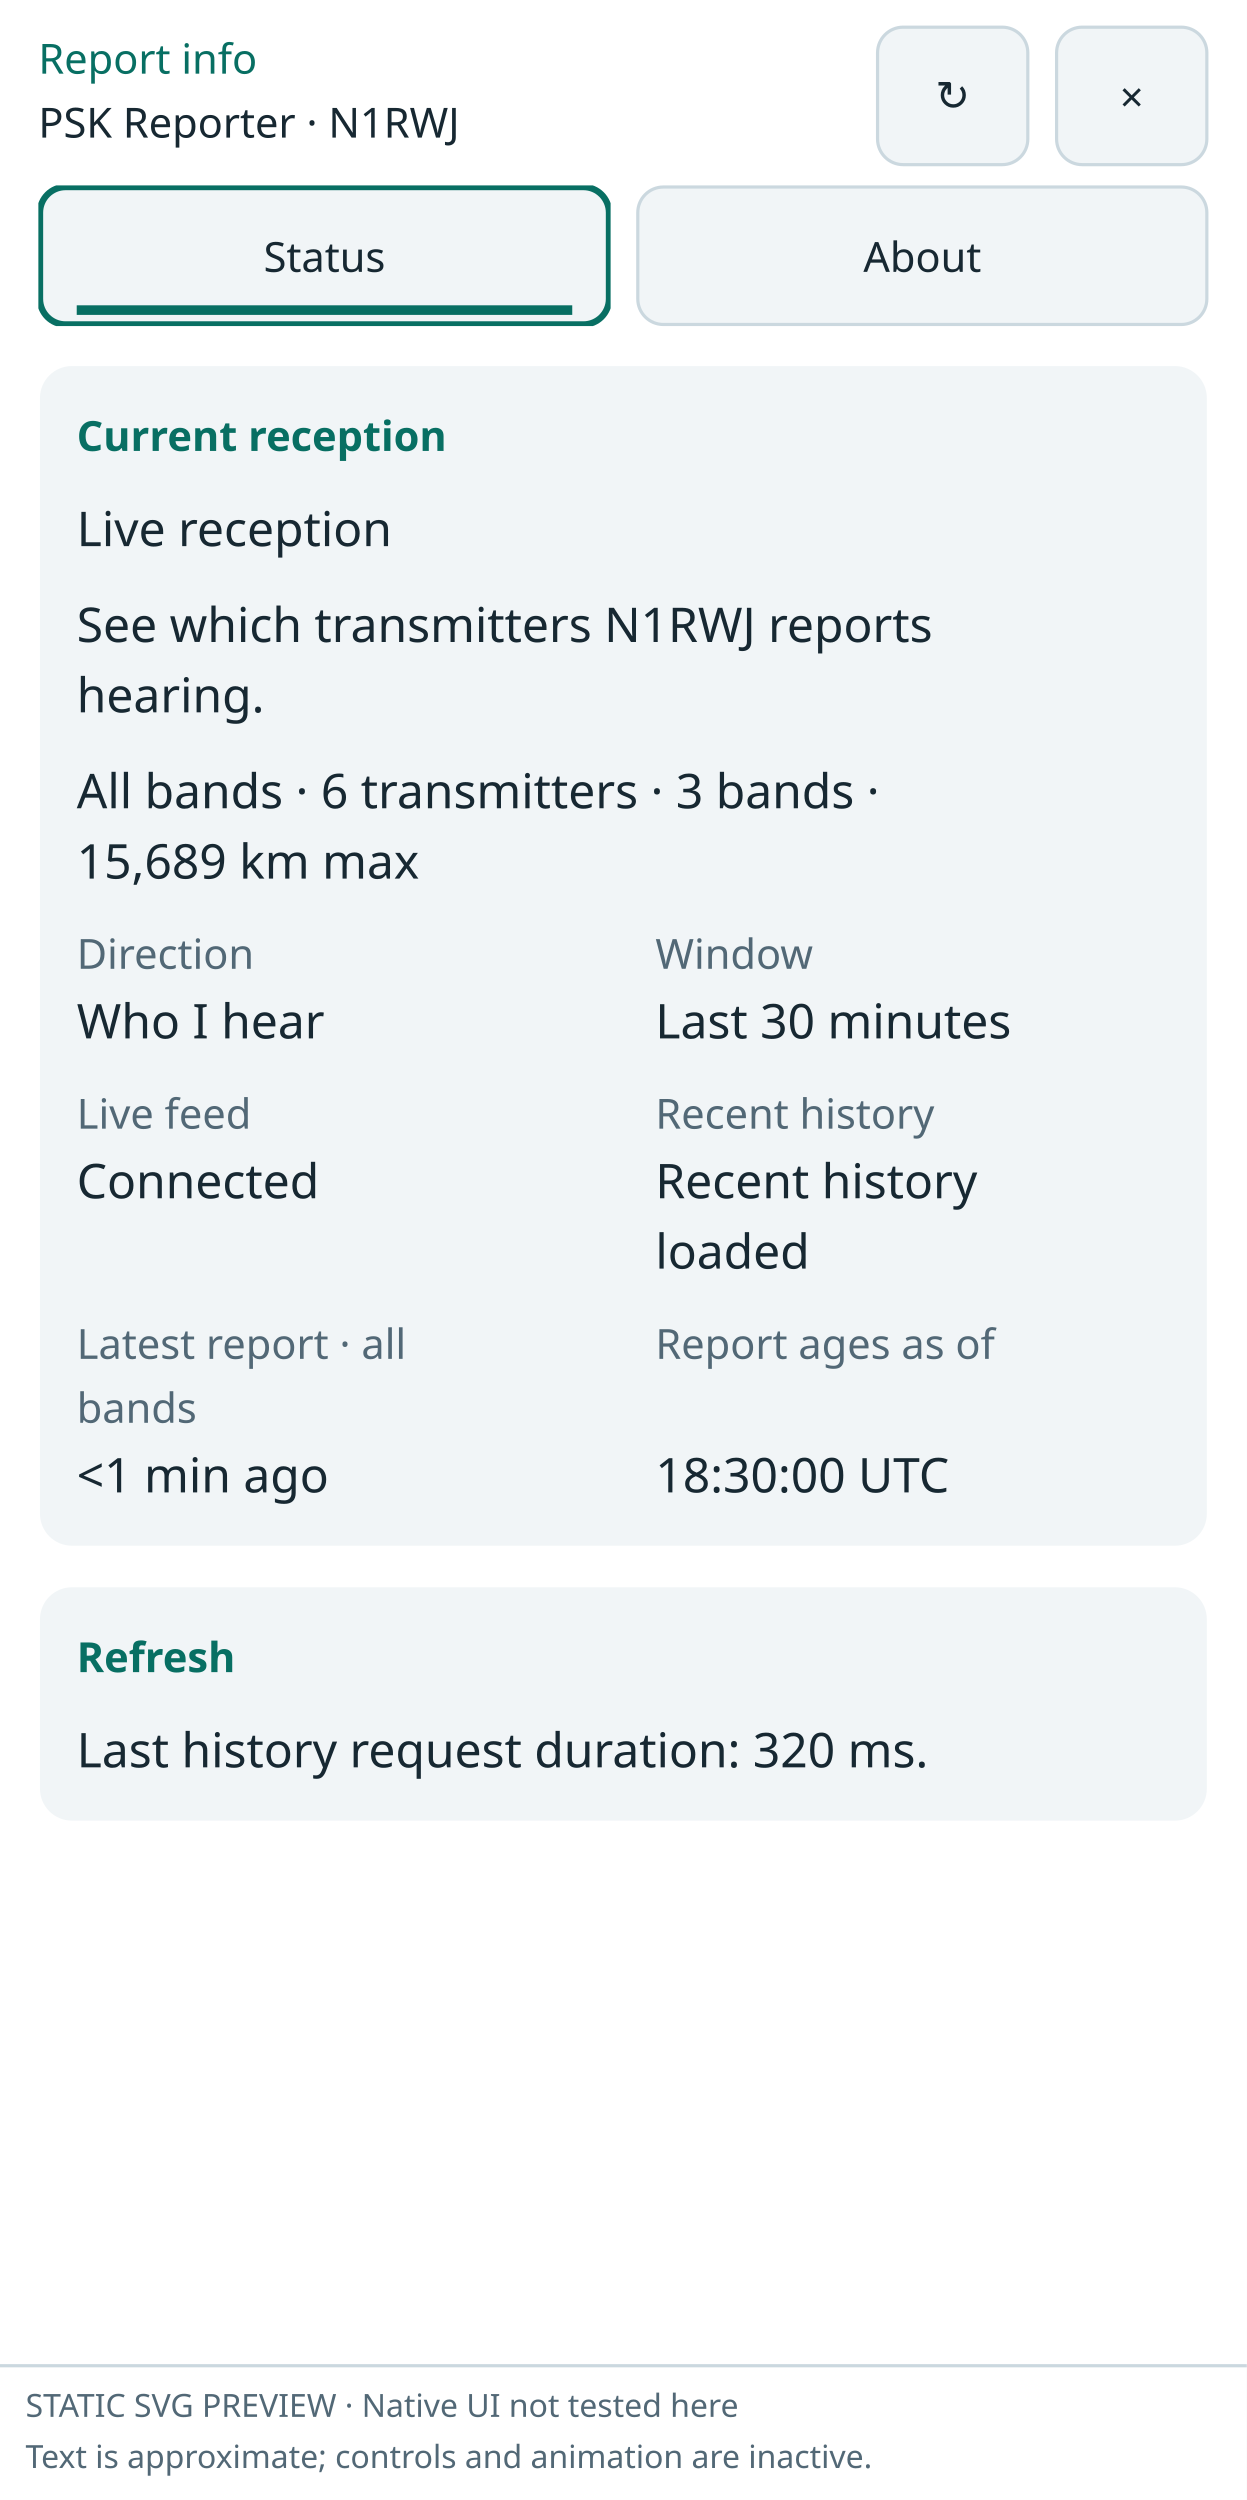
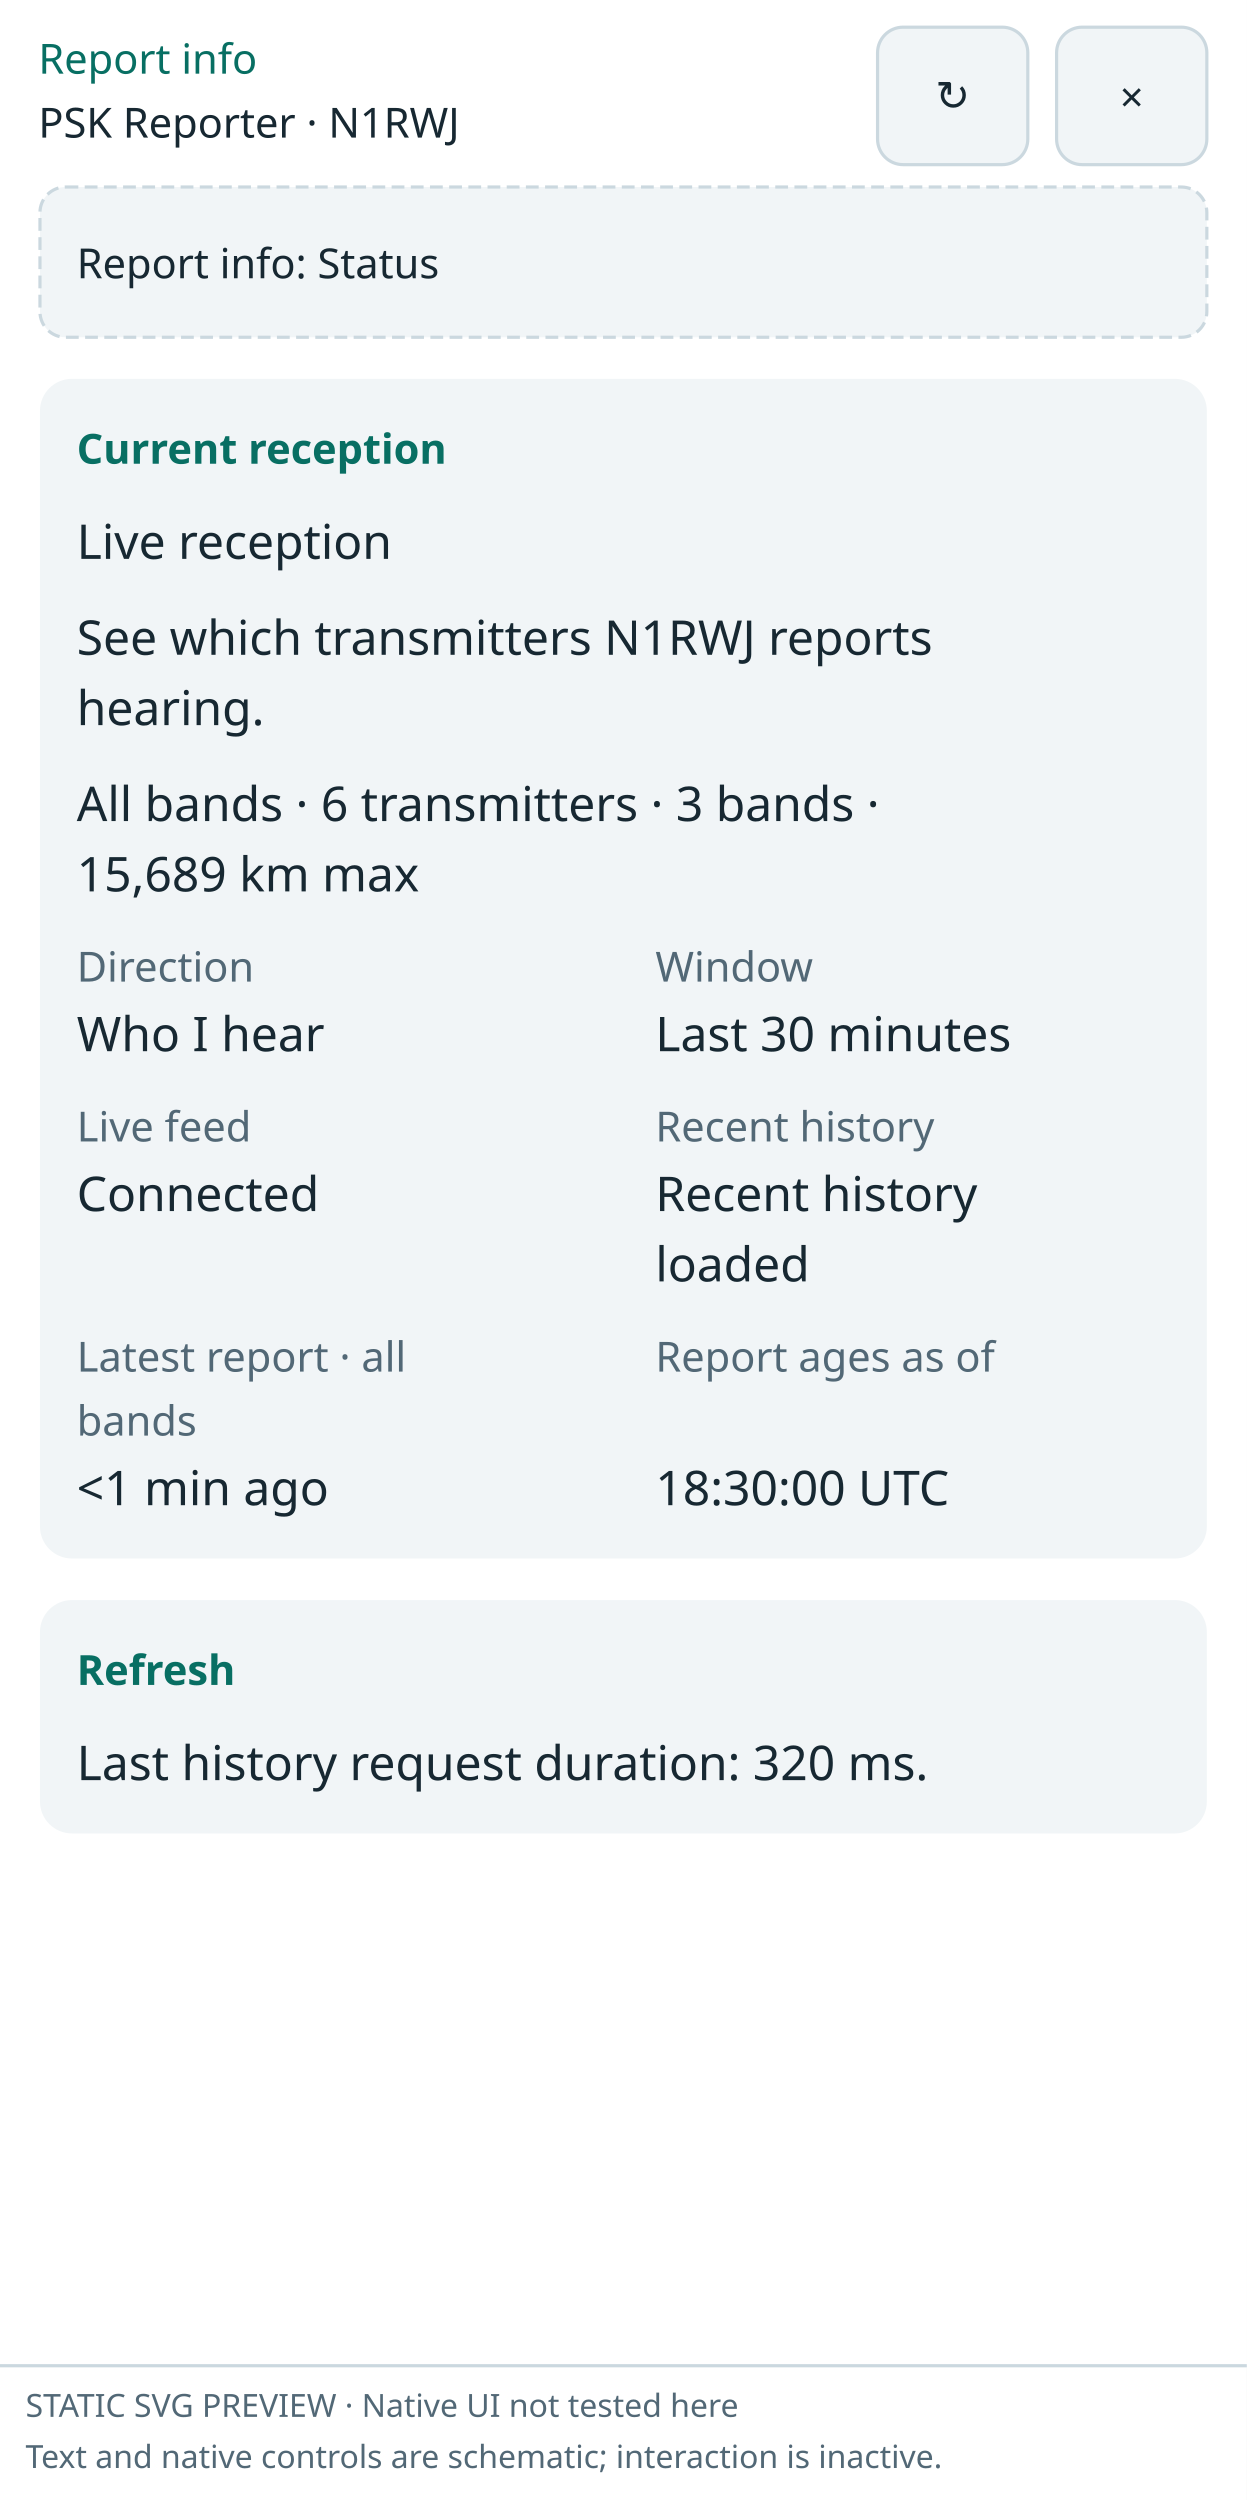
<svg xmlns="http://www.w3.org/2000/svg" width="390" height="782" viewBox="0 0 390 782" role="img" aria-label="PSK Reporter static scene preview, not native app acceptance">
  <rect width="100%" height="100%" fill="#ffffff" />
  <svg aria-hidden="true" width="390" height="740" viewBox="0 0 390 740">
    <g transform="translate(0 0) rotate(0 195 370)" opacity="1">
      <defs>
        <clipPath id="preview-layer-0-bounds">
          <rect width="390" height="740" />
        </clipPath>
      </defs>
      <g clip-path="url(#preview-layer-0-bounds)">
        <svg aria-hidden="true" width="390" height="740" viewBox="0 0 390 740" preserveAspectRatio="none">
          <rect width="390" height="740" fill="#ffffff" />
        </svg>
      </g>
    </g>
    <g transform="translate(12 8) rotate(0 127 10)" opacity="1">
      <defs>
        <clipPath id="preview-layer-1-bounds">
          <rect width="254" height="20" />
        </clipPath>
      </defs>
      <g clip-path="url(#preview-layer-1-bounds)">
        <text x="0" y="10" dominant-baseline="central" text-anchor="start" font-family="sans-serif" font-size="13" font-weight="400" letter-spacing="0" fill="#086f63">Report info</text>
      </g>
    </g>
    <g transform="translate(12 28) rotate(0 127 10)" opacity="1">
      <defs>
        <clipPath id="preview-layer-2-bounds">
          <rect width="254" height="20" />
        </clipPath>
      </defs>
      <g clip-path="url(#preview-layer-2-bounds)">
        <text x="0" y="10" dominant-baseline="central" text-anchor="start" font-family="sans-serif" font-size="13" font-weight="400" letter-spacing="0" fill="#172832">PSK Reporter · N1RWJ</text>
      </g>
    </g>
    <g transform="translate(274 8) rotate(0 24 22)" opacity="1">
      <defs>
        <clipPath id="preview-layer-3-bounds">
          <rect width="48" height="44" />
        </clipPath>
      </defs>
      <g clip-path="url(#preview-layer-3-bounds)">
        <svg aria-hidden="true" width="48" height="44" viewBox="0 0 48 44" preserveAspectRatio="none">
          <rect x=".5" y=".5" width="47" height="43" rx="8" fill="#f1f5f7" stroke="#cbd8df" stroke-width="1" />
        </svg>
      </g>
    </g>
    <g transform="translate(282 20) rotate(0 16 10)" opacity="1">
      <defs>
        <clipPath id="preview-layer-4-bounds">
          <rect width="32" height="20" />
        </clipPath>
      </defs>
      <g clip-path="url(#preview-layer-4-bounds)">
        <text x="16" y="10" dominant-baseline="central" text-anchor="middle" font-family="sans-serif" font-size="13" font-weight="400" letter-spacing="0" fill="#172832">↻</text>
      </g>
    </g>
    <g transform="translate(330 8) rotate(0 24 22)" opacity="1">
      <defs>
        <clipPath id="preview-layer-5-bounds">
          <rect width="48" height="44" />
        </clipPath>
      </defs>
      <g clip-path="url(#preview-layer-5-bounds)">
        <svg aria-hidden="true" width="48" height="44" viewBox="0 0 48 44" preserveAspectRatio="none">
          <rect x=".5" y=".5" width="47" height="43" rx="8" fill="#f1f5f7" stroke="#cbd8df" stroke-width="1" />
        </svg>
      </g>
    </g>
    <g transform="translate(338 20) rotate(0 16 10)" opacity="1">
      <defs>
        <clipPath id="preview-layer-6-bounds">
          <rect width="32" height="20" />
        </clipPath>
      </defs>
      <g clip-path="url(#preview-layer-6-bounds)">
        <text x="16" y="10" dominant-baseline="central" text-anchor="middle" font-family="sans-serif" font-size="13" font-weight="400" letter-spacing="0" fill="#172832">×</text>
      </g>
    </g>
-     <g transform="translate(12 58) rotate(0 89.5 22)" opacity="1">
+     <g transform="translate(12 118) rotate(0 183 185)" opacity="1">
      <defs>
        <clipPath id="preview-layer-7-bounds">
-           <rect width="179" height="44" />
+           <rect width="366" height="370" />
        </clipPath>
      </defs>
      <g clip-path="url(#preview-layer-7-bounds)">
-         <svg aria-hidden="true" width="179" height="44" viewBox="0 0 179 44" preserveAspectRatio="none">
-           <rect x=".5" y=".5" width="178" height="43" rx="8" fill="#f1f5f7" stroke="#086f63" stroke-width="2" />
-           <path d="M12 39H167" stroke="#086f63" stroke-width="3" />
-         </svg>
-       </g>
-     </g>
-     <g transform="translate(20 70) rotate(0 81.5 10)" opacity="1">
-       <defs>
-         <clipPath id="preview-layer-8-bounds">
-           <rect width="163" height="20" />
-         </clipPath>
-       </defs>
-       <g clip-path="url(#preview-layer-8-bounds)">
-         <text x="81.5" y="10" dominant-baseline="central" text-anchor="middle" font-family="sans-serif" font-size="13" font-weight="400" letter-spacing="0" fill="#172832">Status</text>
-       </g>
-     </g>
-     <g transform="translate(199 58) rotate(0 89.5 22)" opacity="1">
-       <defs>
-         <clipPath id="preview-layer-9-bounds">
-           <rect width="179" height="44" />
-         </clipPath>
-       </defs>
-       <g clip-path="url(#preview-layer-9-bounds)">
-         <svg aria-hidden="true" width="179" height="44" viewBox="0 0 179 44" preserveAspectRatio="none">
-           <rect x=".5" y=".5" width="178" height="43" rx="8" fill="#f1f5f7" stroke="#cbd8df" stroke-width="1" />
-         </svg>
-       </g>
-     </g>
-     <g transform="translate(207 70) rotate(0 81.5 10)" opacity="1">
-       <defs>
-         <clipPath id="preview-layer-10-bounds">
-           <rect width="163" height="20" />
-         </clipPath>
-       </defs>
-       <g clip-path="url(#preview-layer-10-bounds)">
-         <text x="81.5" y="10" dominant-baseline="central" text-anchor="middle" font-family="sans-serif" font-size="13" font-weight="400" letter-spacing="0" fill="#172832">About</text>
-       </g>
-     </g>
-     <g transform="translate(12 114) rotate(0 183 185)" opacity="1">
-       <defs>
-         <clipPath id="preview-layer-11-bounds">
-           <rect width="366" height="370" />
-         </clipPath>
-       </defs>
-       <g clip-path="url(#preview-layer-11-bounds)">
        <svg aria-hidden="true" width="366" height="370" viewBox="0 0 366 370" preserveAspectRatio="none">
          <rect x=".5" y=".5" width="365" height="369" rx="10" fill="#f1f5f7" />
        </svg>
      </g>
    </g>
-     <g transform="translate(24 126) rotate(0 171 10)" opacity="1">
+     <g transform="translate(24 130) rotate(0 171 10)" opacity="1">
+       <defs>
+         <clipPath id="preview-layer-8-bounds">
+           <rect width="342" height="20" />
+         </clipPath>
+       </defs>
+       <g clip-path="url(#preview-layer-8-bounds)">
+         <text x="0" y="10" dominant-baseline="central" text-anchor="start" font-family="sans-serif" font-size="13" font-weight="600" letter-spacing="0" fill="#086f63">Current reception</text>
+       </g>
+     </g>
+     <g transform="translate(24 158) rotate(0 171 11)" opacity="1">
+       <defs>
+         <clipPath id="preview-layer-9-bounds">
+           <rect width="342" height="22" />
+         </clipPath>
+       </defs>
+       <g clip-path="url(#preview-layer-9-bounds)">
+         <text x="0" y="11" dominant-baseline="central" text-anchor="start" font-family="sans-serif" font-size="15" font-weight="400" letter-spacing="0" fill="#172832">Live reception</text>
+       </g>
+     </g>
+     <g transform="translate(24 188) rotate(0 171 11)" opacity="1">
+       <defs>
+         <clipPath id="preview-layer-10-bounds">
+           <rect width="342" height="22" />
+         </clipPath>
+       </defs>
+       <g clip-path="url(#preview-layer-10-bounds)">
+         <text x="0" y="11" dominant-baseline="central" text-anchor="start" font-family="sans-serif" font-size="15" font-weight="400" letter-spacing="0" fill="#172832">See which transmitters N1RWJ reports</text>
+       </g>
+     </g>
+     <g transform="translate(24 210) rotate(0 171 11)" opacity="1">
+       <defs>
+         <clipPath id="preview-layer-11-bounds">
+           <rect width="342" height="22" />
+         </clipPath>
+       </defs>
+       <g clip-path="url(#preview-layer-11-bounds)">
+         <text x="0" y="11" dominant-baseline="central" text-anchor="start" font-family="sans-serif" font-size="15" font-weight="400" letter-spacing="0" fill="#172832">hearing.</text>
+       </g>
+     </g>
+     <g transform="translate(24 240) rotate(0 171 11)" opacity="1">
      <defs>
        <clipPath id="preview-layer-12-bounds">
-           <rect width="342" height="20" />
+           <rect width="342" height="22" />
        </clipPath>
      </defs>
      <g clip-path="url(#preview-layer-12-bounds)">
-         <text x="0" y="10" dominant-baseline="central" text-anchor="start" font-family="sans-serif" font-size="13" font-weight="600" letter-spacing="0" fill="#086f63">Current reception</text>
-       </g>
-     </g>
-     <g transform="translate(24 154) rotate(0 171 11)" opacity="1">
+         <text x="0" y="11" dominant-baseline="central" text-anchor="start" font-family="sans-serif" font-size="15" font-weight="400" letter-spacing="0" fill="#172832">All bands · 6 transmitters · 3 bands ·</text>
+       </g>
+     </g>
+     <g transform="translate(24 262) rotate(0 171 11)" opacity="1">
      <defs>
        <clipPath id="preview-layer-13-bounds">
          <rect width="342" height="22" />
        </clipPath>
      </defs>
      <g clip-path="url(#preview-layer-13-bounds)">
-         <text x="0" y="11" dominant-baseline="central" text-anchor="start" font-family="sans-serif" font-size="15" font-weight="400" letter-spacing="0" fill="#172832">Live reception</text>
-       </g>
-     </g>
-     <g transform="translate(24 184) rotate(0 171 11)" opacity="1">
+         <text x="0" y="11" dominant-baseline="central" text-anchor="start" font-family="sans-serif" font-size="15" font-weight="400" letter-spacing="0" fill="#172832">15,689 km max</text>
+       </g>
+     </g>
+     <g transform="translate(24 292) rotate(0 80.5 10)" opacity="1">
      <defs>
        <clipPath id="preview-layer-14-bounds">
-           <rect width="342" height="22" />
+           <rect width="161" height="20" />
        </clipPath>
      </defs>
      <g clip-path="url(#preview-layer-14-bounds)">
-         <text x="0" y="11" dominant-baseline="central" text-anchor="start" font-family="sans-serif" font-size="15" font-weight="400" letter-spacing="0" fill="#172832">See which transmitters N1RWJ reports</text>
-       </g>
-     </g>
-     <g transform="translate(24 206) rotate(0 171 11)" opacity="1">
+         <text x="0" y="10" dominant-baseline="central" text-anchor="start" font-family="sans-serif" font-size="13" font-weight="400" letter-spacing="0" fill="#526876">Direction</text>
+       </g>
+     </g>
+     <g transform="translate(24 312) rotate(0 80.5 11)" opacity="1">
      <defs>
        <clipPath id="preview-layer-15-bounds">
-           <rect width="342" height="22" />
+           <rect width="161" height="22" />
        </clipPath>
      </defs>
      <g clip-path="url(#preview-layer-15-bounds)">
-         <text x="0" y="11" dominant-baseline="central" text-anchor="start" font-family="sans-serif" font-size="15" font-weight="400" letter-spacing="0" fill="#172832">hearing.</text>
-       </g>
-     </g>
-     <g transform="translate(24 236) rotate(0 171 11)" opacity="1">
+         <text x="0" y="11" dominant-baseline="central" text-anchor="start" font-family="sans-serif" font-size="15" font-weight="400" letter-spacing="0" fill="#172832">Who I hear</text>
+       </g>
+     </g>
+     <g transform="translate(205 292) rotate(0 80.5 10)" opacity="1">
      <defs>
        <clipPath id="preview-layer-16-bounds">
-           <rect width="342" height="22" />
+           <rect width="161" height="20" />
        </clipPath>
      </defs>
      <g clip-path="url(#preview-layer-16-bounds)">
-         <text x="0" y="11" dominant-baseline="central" text-anchor="start" font-family="sans-serif" font-size="15" font-weight="400" letter-spacing="0" fill="#172832">All bands · 6 transmitters · 3 bands ·</text>
-       </g>
-     </g>
-     <g transform="translate(24 258) rotate(0 171 11)" opacity="1">
+         <text x="0" y="10" dominant-baseline="central" text-anchor="start" font-family="sans-serif" font-size="13" font-weight="400" letter-spacing="0" fill="#526876">Window</text>
+       </g>
+     </g>
+     <g transform="translate(205 312) rotate(0 80.5 11)" opacity="1">
      <defs>
        <clipPath id="preview-layer-17-bounds">
-           <rect width="342" height="22" />
+           <rect width="161" height="22" />
        </clipPath>
      </defs>
      <g clip-path="url(#preview-layer-17-bounds)">
-         <text x="0" y="11" dominant-baseline="central" text-anchor="start" font-family="sans-serif" font-size="15" font-weight="400" letter-spacing="0" fill="#172832">15,689 km max</text>
-       </g>
-     </g>
-     <g transform="translate(24 288) rotate(0 80.5 10)" opacity="1">
+         <text x="0" y="11" dominant-baseline="central" text-anchor="start" font-family="sans-serif" font-size="15" font-weight="400" letter-spacing="0" fill="#172832">Last 30 minutes</text>
+       </g>
+     </g>
+     <g transform="translate(24 342) rotate(0 80.5 10)" opacity="1">
      <defs>
        <clipPath id="preview-layer-18-bounds">
          <rect width="161" height="20" />
        </clipPath>
      </defs>
      <g clip-path="url(#preview-layer-18-bounds)">
-         <text x="0" y="10" dominant-baseline="central" text-anchor="start" font-family="sans-serif" font-size="13" font-weight="400" letter-spacing="0" fill="#526876">Direction</text>
-       </g>
-     </g>
-     <g transform="translate(24 308) rotate(0 80.5 11)" opacity="1">
+         <text x="0" y="10" dominant-baseline="central" text-anchor="start" font-family="sans-serif" font-size="13" font-weight="400" letter-spacing="0" fill="#526876">Live feed</text>
+       </g>
+     </g>
+     <g transform="translate(24 362) rotate(0 80.5 11)" opacity="1">
      <defs>
        <clipPath id="preview-layer-19-bounds">
          <rect width="161" height="22" />
        </clipPath>
      </defs>
      <g clip-path="url(#preview-layer-19-bounds)">
-         <text x="0" y="11" dominant-baseline="central" text-anchor="start" font-family="sans-serif" font-size="15" font-weight="400" letter-spacing="0" fill="#172832">Who I hear</text>
-       </g>
-     </g>
-     <g transform="translate(205 288) rotate(0 80.5 10)" opacity="1">
+         <text x="0" y="11" dominant-baseline="central" text-anchor="start" font-family="sans-serif" font-size="15" font-weight="400" letter-spacing="0" fill="#172832">Connected</text>
+       </g>
+     </g>
+     <g transform="translate(205 342) rotate(0 80.5 10)" opacity="1">
      <defs>
        <clipPath id="preview-layer-20-bounds">
          <rect width="161" height="20" />
        </clipPath>
      </defs>
      <g clip-path="url(#preview-layer-20-bounds)">
-         <text x="0" y="10" dominant-baseline="central" text-anchor="start" font-family="sans-serif" font-size="13" font-weight="400" letter-spacing="0" fill="#526876">Window</text>
-       </g>
-     </g>
-     <g transform="translate(205 308) rotate(0 80.5 11)" opacity="1">
+         <text x="0" y="10" dominant-baseline="central" text-anchor="start" font-family="sans-serif" font-size="13" font-weight="400" letter-spacing="0" fill="#526876">Recent history</text>
+       </g>
+     </g>
+     <g transform="translate(205 362) rotate(0 80.5 11)" opacity="1">
      <defs>
        <clipPath id="preview-layer-21-bounds">
          <rect width="161" height="22" />
        </clipPath>
      </defs>
      <g clip-path="url(#preview-layer-21-bounds)">
-         <text x="0" y="11" dominant-baseline="central" text-anchor="start" font-family="sans-serif" font-size="15" font-weight="400" letter-spacing="0" fill="#172832">Last 30 minutes</text>
-       </g>
-     </g>
-     <g transform="translate(24 338) rotate(0 80.5 10)" opacity="1">
+         <text x="0" y="11" dominant-baseline="central" text-anchor="start" font-family="sans-serif" font-size="15" font-weight="400" letter-spacing="0" fill="#172832">Recent history</text>
+       </g>
+     </g>
+     <g transform="translate(205 384) rotate(0 80.5 11)" opacity="1">
      <defs>
        <clipPath id="preview-layer-22-bounds">
-           <rect width="161" height="20" />
+           <rect width="161" height="22" />
        </clipPath>
      </defs>
      <g clip-path="url(#preview-layer-22-bounds)">
-         <text x="0" y="10" dominant-baseline="central" text-anchor="start" font-family="sans-serif" font-size="13" font-weight="400" letter-spacing="0" fill="#526876">Live feed</text>
-       </g>
-     </g>
-     <g transform="translate(24 358) rotate(0 80.5 11)" opacity="1">
+         <text x="0" y="11" dominant-baseline="central" text-anchor="start" font-family="sans-serif" font-size="15" font-weight="400" letter-spacing="0" fill="#172832">loaded</text>
+       </g>
+     </g>
+     <g transform="translate(24 414) rotate(0 80.5 10)" opacity="1">
      <defs>
        <clipPath id="preview-layer-23-bounds">
-           <rect width="161" height="22" />
+           <rect width="161" height="20" />
        </clipPath>
      </defs>
      <g clip-path="url(#preview-layer-23-bounds)">
-         <text x="0" y="11" dominant-baseline="central" text-anchor="start" font-family="sans-serif" font-size="15" font-weight="400" letter-spacing="0" fill="#172832">Connected</text>
-       </g>
-     </g>
-     <g transform="translate(205 338) rotate(0 80.5 10)" opacity="1">
+         <text x="0" y="10" dominant-baseline="central" text-anchor="start" font-family="sans-serif" font-size="13" font-weight="400" letter-spacing="0" fill="#526876">Latest report · all</text>
+       </g>
+     </g>
+     <g transform="translate(24 434) rotate(0 80.5 10)" opacity="1">
      <defs>
        <clipPath id="preview-layer-24-bounds">
          <rect width="161" height="20" />
        </clipPath>
      </defs>
      <g clip-path="url(#preview-layer-24-bounds)">
-         <text x="0" y="10" dominant-baseline="central" text-anchor="start" font-family="sans-serif" font-size="13" font-weight="400" letter-spacing="0" fill="#526876">Recent history</text>
-       </g>
-     </g>
-     <g transform="translate(205 358) rotate(0 80.5 11)" opacity="1">
+         <text x="0" y="10" dominant-baseline="central" text-anchor="start" font-family="sans-serif" font-size="13" font-weight="400" letter-spacing="0" fill="#526876">bands</text>
+       </g>
+     </g>
+     <g transform="translate(24 454) rotate(0 80.5 11)" opacity="1">
      <defs>
        <clipPath id="preview-layer-25-bounds">
          <rect width="161" height="22" />
        </clipPath>
      </defs>
      <g clip-path="url(#preview-layer-25-bounds)">
-         <text x="0" y="11" dominant-baseline="central" text-anchor="start" font-family="sans-serif" font-size="15" font-weight="400" letter-spacing="0" fill="#172832">Recent history</text>
-       </g>
-     </g>
-     <g transform="translate(205 380) rotate(0 80.5 11)" opacity="1">
+         <text x="0" y="11" dominant-baseline="central" text-anchor="start" font-family="sans-serif" font-size="15" font-weight="400" letter-spacing="0" fill="#172832">&lt;1 min ago</text>
+       </g>
+     </g>
+     <g transform="translate(205 414) rotate(0 80.5 10)" opacity="1">
      <defs>
        <clipPath id="preview-layer-26-bounds">
-           <rect width="161" height="22" />
+           <rect width="161" height="20" />
        </clipPath>
      </defs>
      <g clip-path="url(#preview-layer-26-bounds)">
-         <text x="0" y="11" dominant-baseline="central" text-anchor="start" font-family="sans-serif" font-size="15" font-weight="400" letter-spacing="0" fill="#172832">loaded</text>
-       </g>
-     </g>
-     <g transform="translate(24 410) rotate(0 80.5 10)" opacity="1">
+         <text x="0" y="10" dominant-baseline="central" text-anchor="start" font-family="sans-serif" font-size="13" font-weight="400" letter-spacing="0" fill="#526876">Report ages as of</text>
+       </g>
+     </g>
+     <g transform="translate(205 454) rotate(0 80.5 11)" opacity="1">
      <defs>
        <clipPath id="preview-layer-27-bounds">
-           <rect width="161" height="20" />
+           <rect width="161" height="22" />
        </clipPath>
      </defs>
      <g clip-path="url(#preview-layer-27-bounds)">
-         <text x="0" y="10" dominant-baseline="central" text-anchor="start" font-family="sans-serif" font-size="13" font-weight="400" letter-spacing="0" fill="#526876">Latest report · all</text>
-       </g>
-     </g>
-     <g transform="translate(24 430) rotate(0 80.5 10)" opacity="1">
+         <text x="0" y="11" dominant-baseline="central" text-anchor="start" font-family="sans-serif" font-size="15" font-weight="400" letter-spacing="0" fill="#172832">18:30:00 UTC</text>
+       </g>
+     </g>
+     <g transform="translate(12 500) rotate(0 183 37)" opacity="1">
      <defs>
        <clipPath id="preview-layer-28-bounds">
-           <rect width="161" height="20" />
+           <rect width="366" height="74" />
        </clipPath>
      </defs>
      <g clip-path="url(#preview-layer-28-bounds)">
-         <text x="0" y="10" dominant-baseline="central" text-anchor="start" font-family="sans-serif" font-size="13" font-weight="400" letter-spacing="0" fill="#526876">bands</text>
-       </g>
-     </g>
-     <g transform="translate(24 450) rotate(0 80.5 11)" opacity="1">
-       <defs>
-         <clipPath id="preview-layer-29-bounds">
-           <rect width="161" height="22" />
-         </clipPath>
-       </defs>
-       <g clip-path="url(#preview-layer-29-bounds)">
-         <text x="0" y="11" dominant-baseline="central" text-anchor="start" font-family="sans-serif" font-size="15" font-weight="400" letter-spacing="0" fill="#172832">&lt;1 min ago</text>
-       </g>
-     </g>
-     <g transform="translate(205 410) rotate(0 80.5 10)" opacity="1">
-       <defs>
-         <clipPath id="preview-layer-30-bounds">
-           <rect width="161" height="20" />
-         </clipPath>
-       </defs>
-       <g clip-path="url(#preview-layer-30-bounds)">
-         <text x="0" y="10" dominant-baseline="central" text-anchor="start" font-family="sans-serif" font-size="13" font-weight="400" letter-spacing="0" fill="#526876">Report ages as of</text>
-       </g>
-     </g>
-     <g transform="translate(205 450) rotate(0 80.5 11)" opacity="1">
-       <defs>
-         <clipPath id="preview-layer-31-bounds">
-           <rect width="161" height="22" />
-         </clipPath>
-       </defs>
-       <g clip-path="url(#preview-layer-31-bounds)">
-         <text x="0" y="11" dominant-baseline="central" text-anchor="start" font-family="sans-serif" font-size="15" font-weight="400" letter-spacing="0" fill="#172832">18:30:00 UTC</text>
-       </g>
-     </g>
-     <g transform="translate(12 496) rotate(0 183 37)" opacity="1">
-       <defs>
-         <clipPath id="preview-layer-32-bounds">
-           <rect width="366" height="74" />
-         </clipPath>
-       </defs>
-       <g clip-path="url(#preview-layer-32-bounds)">
        <svg aria-hidden="true" width="366" height="74" viewBox="0 0 366 74" preserveAspectRatio="none">
          <rect x=".5" y=".5" width="365" height="73" rx="10" fill="#f1f5f7" />
        </svg>
      </g>
    </g>
-     <g transform="translate(24 508) rotate(0 171 10)" opacity="1">
-       <defs>
-         <clipPath id="preview-layer-33-bounds">
+     <g transform="translate(24 512) rotate(0 171 10)" opacity="1">
+       <defs>
+         <clipPath id="preview-layer-29-bounds">
          <rect width="342" height="20" />
        </clipPath>
      </defs>
-       <g clip-path="url(#preview-layer-33-bounds)">
+       <g clip-path="url(#preview-layer-29-bounds)">
        <text x="0" y="10" dominant-baseline="central" text-anchor="start" font-family="sans-serif" font-size="13" font-weight="600" letter-spacing="0" fill="#086f63">Refresh</text>
      </g>
    </g>
-     <g transform="translate(24 536) rotate(0 171 11)" opacity="1">
-       <defs>
-         <clipPath id="preview-layer-34-bounds">
-           <rect width="342" height="22" />
-         </clipPath>
-       </defs>
-       <g clip-path="url(#preview-layer-34-bounds)">
+     <g transform="translate(24 540) rotate(0 171 11)" opacity="1">
+       <defs>
+         <clipPath id="preview-layer-30-bounds">
+           <rect width="342" height="22" />
+         </clipPath>
+       </defs>
+       <g clip-path="url(#preview-layer-30-bounds)">
        <text x="0" y="11" dominant-baseline="central" text-anchor="start" font-family="sans-serif" font-size="15" font-weight="400" letter-spacing="0" fill="#172832">Last history request duration: 320 ms.</text>
      </g>
+     </g>
+     <g transform="translate(12 58)">
+       <defs>
+         <clipPath id="preview-control-2">
+           <rect width="366" height="48" />
+         </clipPath>
+       </defs>
+       <rect x=".5" y=".5" width="365" height="47" rx="8" fill="#f1f5f7" stroke="#cbd8df" stroke-dasharray="4 2" />
+       <text x="12" y="24" dominant-baseline="central" font-family="sans-serif" font-size="13" fill="#172832" clip-path="url(#preview-control-2)">Report info: Status</text>
    </g>
  </svg>
  <path d="M0 740H390" stroke="#cbd8df" />
  <text x="8" y="756" font-family="sans-serif" font-size="10" fill="#526876">STATIC SVG PREVIEW · Native UI not tested here</text>
-   <text x="8" y="772" font-family="sans-serif" font-size="10" fill="#526876">Text is approximate; controls and animation are inactive.</text>
+   <text x="8" y="772" font-family="sans-serif" font-size="10" fill="#526876">Text and native controls are schematic; interaction is inactive.</text>
</svg>
